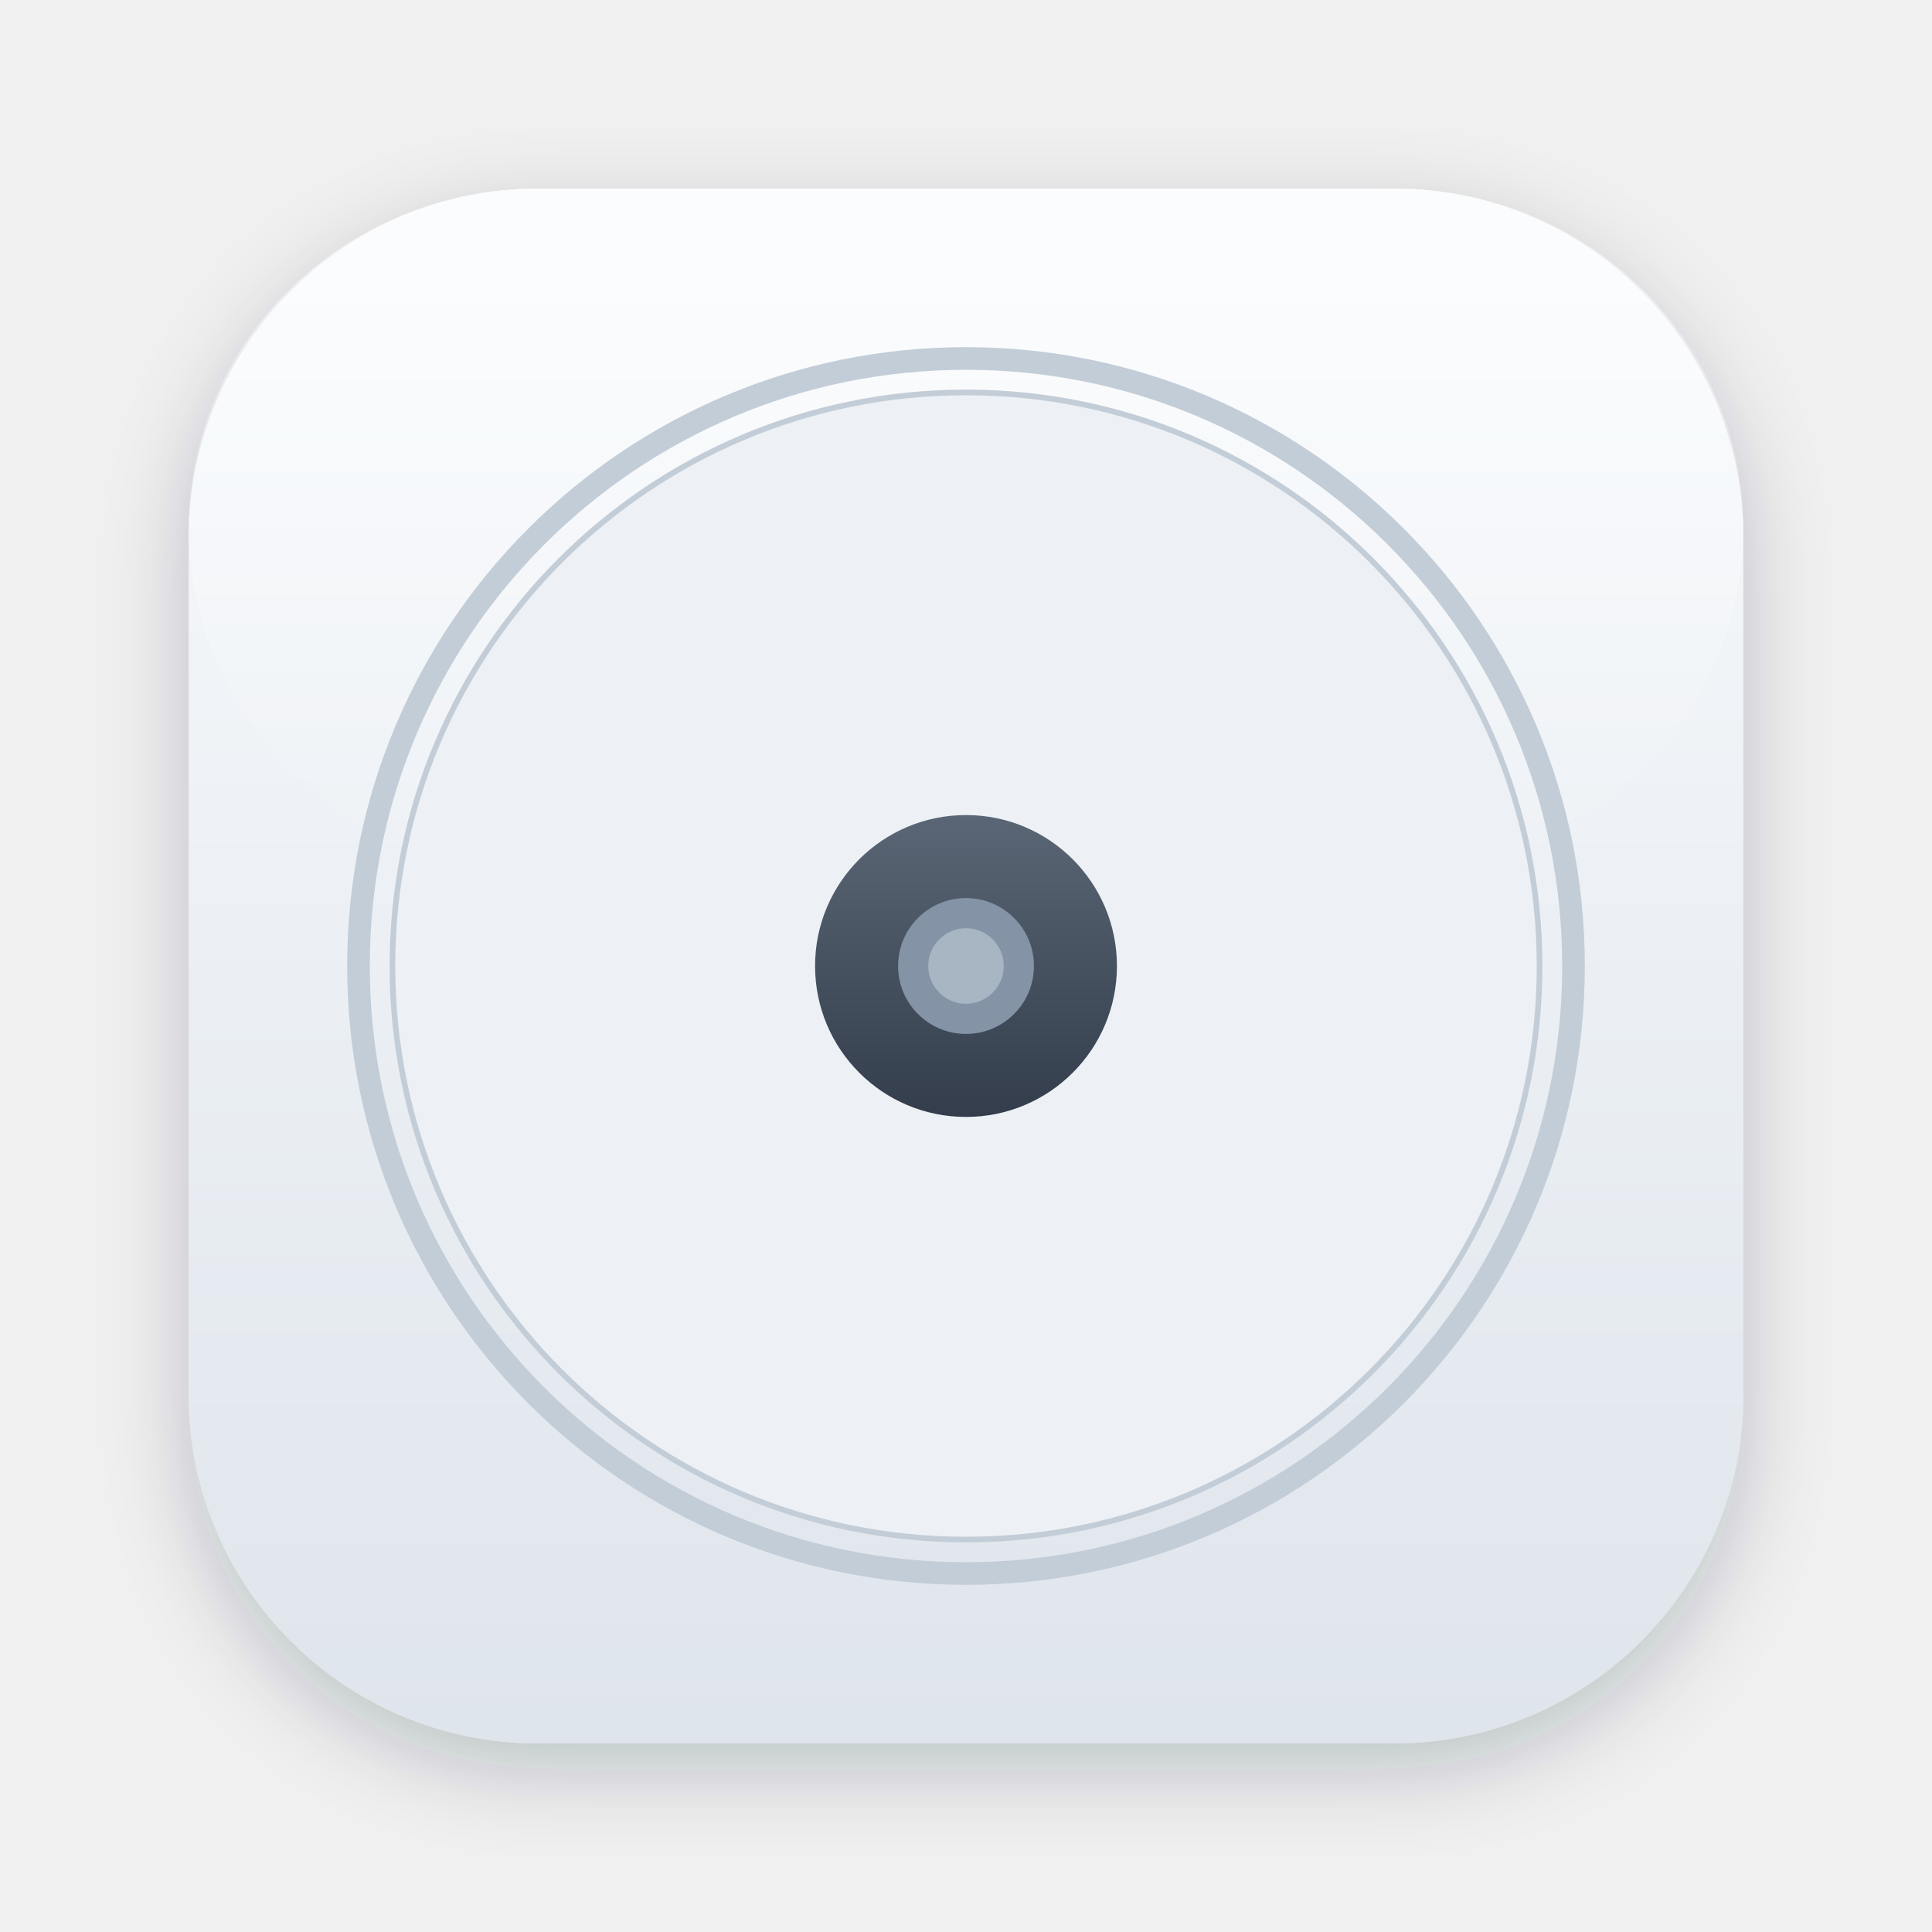
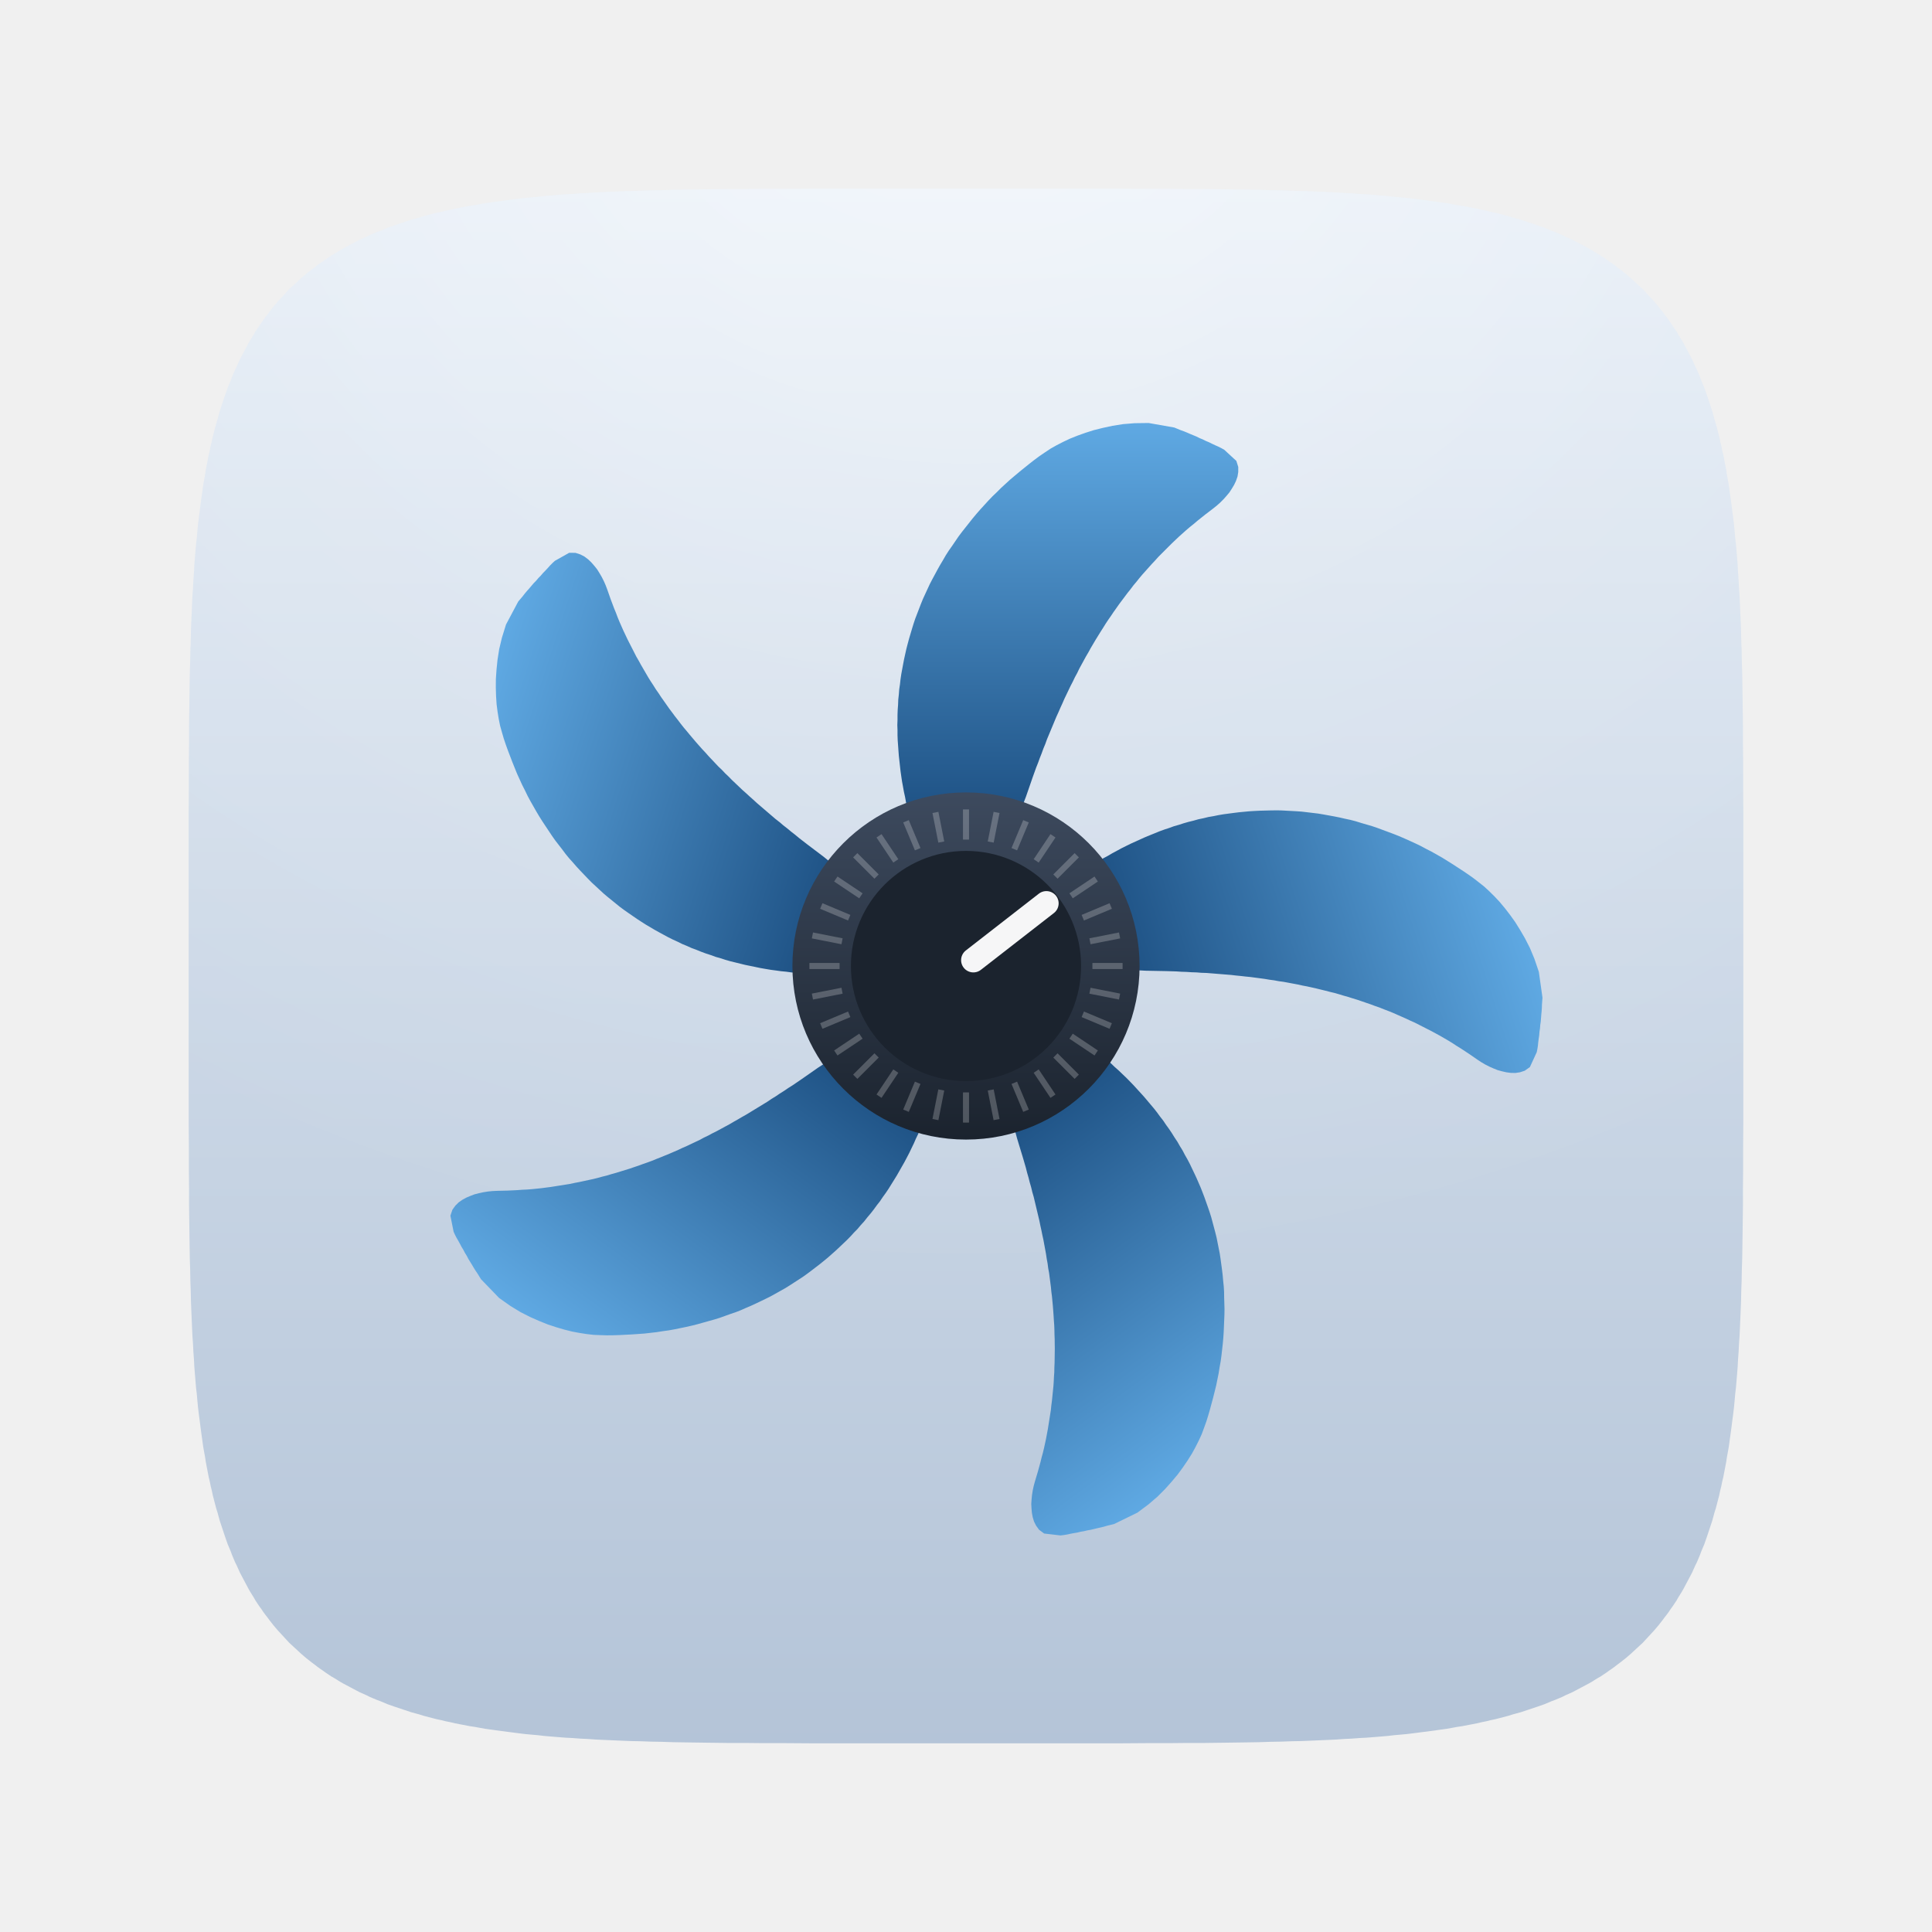
<svg xmlns="http://www.w3.org/2000/svg" viewBox="0 0 1024 1024" width="1024" height="1024" role="img" aria-labelledby="ff-title ff-desc" id="funfan-icon">
  <defs>
-     <linearGradient id="ff-bg" x1="0" y1="0" x2="0" y2="1">
-       <stop offset="0" stop-color="#F8FAFC" />
-       <stop offset="1" stop-color="#DFE5EC" />
+     <clipPath id="plate">
+       <path d="M 924.0 512.0 L 924.0 573.8 L 924.0 593.6 L 923.9 608.0 L 923.9 619.7 L 923.8 629.7 L 923.8 638.6 L 923.7 646.6 L 923.6 654.0 L 923.5 660.9 L 923.4 667.2 L 923.2 673.3 L 923.1 679.0 L 922.9 684.4 L 922.8 689.5 L 922.6 694.5 L 922.4 699.2 L 922.2 703.8 L 922.0 708.2 L 921.7 712.4 L 921.5 716.5 L 921.2 720.5 L 921.0 724.4 L 920.7 728.2 L 920.4 731.8 L 920.1 735.4 L 919.7 738.8 L 919.4 742.2 L 919.1 745.5 L 918.7 748.8 L 918.3 751.9 L 917.9 755.0 L 917.5 758.1 L 917.1 761.0 L 916.7 763.9 L 916.3 766.8 L 915.8 769.6 L 915.3 772.3 L 914.9 775.0 L 914.4 777.6 L 913.9 780.2 L 913.4 782.8 L 912.8 785.3 L 912.3 787.8 L 911.7 790.2 L 911.2 792.6 L 910.6 794.9 L 910.0 797.2 L 909.4 799.5 L 908.7 801.7 L 908.1 803.9 L 907.5 806.1 L 906.8 808.2 L 906.1 810.3 L 905.4 812.4 L 904.7 814.5 L 904.0 816.5 L 903.3 818.5 L 902.5 820.4 L 901.7 822.3 L 901.0 824.2 L 900.2 826.1 L 899.4 828.0 L 898.5 829.8 L 897.7 831.6 L 896.9 833.4 L 896.0 835.1 L 895.1 836.8 L 894.2 838.5 L 893.3 840.2 L 892.4 841.9 L 891.5 843.5 L 890.5 845.1 L 889.5 846.7 L 888.6 848.3 L 887.6 849.8 L 886.6 851.3 L 885.5 852.8 L 884.5 854.3 L 883.4 855.8 L 882.3 857.2 L 881.2 858.7 L 880.1 860.1 L 879.0 861.5 L 877.9 862.8 L 876.7 864.2 L 875.5 865.5 L 874.3 866.8 L 873.1 868.1 L 871.9 869.4 L 870.7 870.7 L 869.4 871.9 L 868.1 873.1 L 866.8 874.3 L 865.5 875.5 L 864.2 876.7 L 862.8 877.9 L 861.5 879.0 L 860.1 880.1 L 858.7 881.2 L 857.2 882.3 L 855.8 883.4 L 854.3 884.5 L 852.8 885.5 L 851.3 886.6 L 849.8 887.6 L 848.3 888.6 L 846.7 889.5 L 845.1 890.5 L 843.5 891.5 L 841.9 892.4 L 840.2 893.3 L 838.5 894.2 L 836.8 895.1 L 835.1 896.0 L 833.4 896.9 L 831.6 897.7 L 829.8 898.5 L 828.0 899.4 L 826.1 900.2 L 824.2 901.0 L 822.3 901.7 L 820.4 902.5 L 818.5 903.3 L 816.5 904.0 L 814.5 904.7 L 812.4 905.4 L 810.3 906.1 L 808.2 906.8 L 806.1 907.5 L 803.9 908.1 L 801.7 908.7 L 799.5 909.4 L 797.2 910.0 L 794.9 910.6 L 792.6 911.2 L 790.2 911.7 L 787.8 912.3 L 785.3 912.8 L 782.8 913.4 L 780.2 913.9 L 777.6 914.4 L 775.0 914.9 L 772.3 915.3 L 769.6 915.8 L 766.8 916.3 L 763.9 916.7 L 761.0 917.1 L 758.1 917.5 L 755.0 917.9 L 751.9 918.3 L 748.8 918.7 L 745.5 919.1 L 742.2 919.4 L 738.8 919.7 L 735.4 920.1 L 731.8 920.4 L 728.2 920.7 L 724.4 921.0 L 720.5 921.2 L 716.5 921.5 L 712.4 921.7 L 708.2 922.0 L 703.8 922.2 L 699.2 922.4 L 694.5 922.6 L 689.5 922.8 L 684.4 922.9 L 679.0 923.1 L 673.3 923.2 L 667.2 923.4 L 660.9 923.5 L 654.0 923.6 L 646.6 923.7 L 638.6 923.8 L 629.7 923.8 L 619.7 923.9 L 608.0 923.9 L 593.6 924.0 L 573.8 924.0 L 512.0 924.0 L 450.2 924.0 L 430.4 924.0 L 416.0 923.9 L 404.3 923.9 L 394.3 923.8 L 385.4 923.8 L 377.4 923.7 L 370.0 923.6 L 363.1 923.5 L 356.8 923.4 L 350.7 923.2 L 345.0 923.1 L 339.6 922.9 L 334.5 922.8 L 329.5 922.6 L 324.8 922.4 L 320.2 922.2 L 315.8 922.0 L 311.6 921.7 L 307.5 921.5 L 303.5 921.2 L 299.6 921.0 L 295.8 920.7 L 292.2 920.4 L 288.6 920.1 L 285.2 919.7 L 281.8 919.4 L 278.5 919.1 L 275.2 918.7 L 272.1 918.3 L 269.0 917.9 L 265.9 917.5 L 263.0 917.1 L 260.1 916.7 L 257.2 916.3 L 254.4 915.8 L 251.7 915.3 L 249.0 914.9 L 246.4 914.4 L 243.8 913.9 L 241.2 913.4 L 238.7 912.8 L 236.2 912.3 L 233.8 911.7 L 231.4 911.2 L 229.1 910.6 L 226.8 910.0 L 224.5 909.4 L 222.3 908.7 L 220.1 908.1 L 217.9 907.5 L 215.8 906.8 L 213.7 906.1 L 211.6 905.4 L 209.5 904.7 L 207.5 904.0 L 205.5 903.3 L 203.6 902.5 L 201.7 901.7 L 199.8 901.0 L 197.9 900.2 L 196.0 899.4 L 194.2 898.5 L 192.4 897.7 L 190.6 896.9 L 188.9 896.0 L 187.2 895.1 L 185.5 894.2 L 183.8 893.3 L 182.1 892.4 L 180.5 891.5 L 178.9 890.5 L 177.3 889.5 L 175.7 888.6 L 174.2 887.6 L 172.7 886.6 L 171.2 885.5 L 169.7 884.5 L 168.2 883.4 L 166.8 882.3 L 165.3 881.2 L 163.9 880.1 L 162.5 879.0 L 161.2 877.9 L 159.8 876.7 L 158.5 875.5 L 157.2 874.3 L 155.9 873.1 L 154.6 871.9 L 153.3 870.7 L 152.1 869.4 L 150.9 868.1 L 149.7 866.8 L 148.5 865.5 L 147.3 864.2 L 146.1 862.8 L 145.0 861.5 L 143.9 860.1 L 142.8 858.7 L 141.7 857.2 L 140.6 855.8 L 139.5 854.3 L 138.5 852.8 L 137.4 851.3 L 136.4 849.8 L 135.4 848.3 L 134.5 846.7 L 133.5 845.1 L 132.5 843.5 L 131.6 841.9 L 130.7 840.2 L 129.8 838.5 L 128.9 836.8 L 128.0 835.1 L 127.1 833.4 L 126.3 831.6 L 125.5 829.8 L 124.6 828.0 L 123.8 826.1 L 123.0 824.2 L 122.3 822.3 L 121.5 820.4 L 120.7 818.5 L 120.0 816.5 L 119.3 814.5 L 118.6 812.4 L 117.9 810.3 L 117.2 808.2 L 116.5 806.1 L 115.9 803.9 L 115.3 801.7 L 114.6 799.5 L 114.0 797.2 L 113.4 794.9 L 112.8 792.6 L 112.3 790.2 L 111.7 787.8 L 111.2 785.3 L 110.6 782.8 L 110.1 780.2 L 109.6 777.6 L 109.1 775.0 L 108.7 772.3 L 108.2 769.6 L 107.7 766.8 L 107.3 763.9 L 106.9 761.0 L 106.5 758.1 L 106.1 755.0 L 105.7 751.9 L 105.3 748.8 L 104.9 745.5 L 104.6 742.2 L 104.3 738.8 L 103.9 735.4 L 103.6 731.8 L 103.3 728.2 L 103.0 724.4 L 102.8 720.5 L 102.5 716.5 L 102.3 712.4 L 102.0 708.2 L 101.8 703.8 L 101.6 699.2 L 101.4 694.5 L 101.2 689.5 L 101.1 684.4 L 100.9 679.0 L 100.8 673.3 L 100.6 667.2 L 100.5 660.9 L 100.4 654.0 L 100.3 646.6 L 100.2 638.6 L 100.2 629.7 L 100.1 619.7 L 100.1 608.0 L 100.0 593.6 L 100.0 573.8 L 100.0 512.0 L 100.0 450.2 L 100.0 430.4 L 100.1 416.0 L 100.1 404.3 L 100.2 394.3 L 100.2 385.4 L 100.3 377.4 L 100.4 370.0 L 100.5 363.1 L 100.6 356.8 L 100.8 350.7 L 100.9 345.0 L 101.1 339.6 L 101.2 334.5 L 101.4 329.5 L 101.6 324.8 L 101.8 320.2 L 102.0 315.8 L 102.3 311.6 L 102.5 307.5 L 102.8 303.5 L 103.0 299.6 L 103.3 295.8 L 103.6 292.2 L 103.9 288.6 L 104.3 285.2 L 104.6 281.8 L 104.9 278.5 L 105.3 275.2 L 105.7 272.1 L 106.1 269.0 L 106.5 265.9 L 106.9 263.0 L 107.3 260.1 L 107.7 257.2 L 108.2 254.4 L 108.7 251.7 L 109.1 249.0 L 109.6 246.4 L 110.1 243.8 L 110.6 241.2 L 111.2 238.7 L 111.7 236.2 L 112.3 233.8 L 112.8 231.4 L 113.4 229.1 L 114.0 226.8 L 114.6 224.5 L 115.3 222.3 L 115.9 220.1 L 116.5 217.9 L 117.2 215.8 L 117.9 213.7 L 118.6 211.6 L 119.3 209.5 L 120.0 207.5 L 120.7 205.5 L 121.5 203.6 L 122.3 201.7 L 123.0 199.8 L 123.8 197.9 L 124.6 196.0 L 125.5 194.2 L 126.3 192.4 L 127.1 190.6 L 128.0 188.9 L 128.9 187.2 L 129.8 185.5 L 130.7 183.8 L 131.6 182.1 L 132.5 180.5 L 133.5 178.9 L 134.5 177.3 L 135.4 175.7 L 136.4 174.2 L 137.4 172.7 L 138.5 171.2 L 139.5 169.7 L 140.6 168.2 L 141.7 166.8 L 142.8 165.3 L 143.9 163.9 L 145.0 162.5 L 146.1 161.2 L 147.3 159.8 L 148.5 158.5 L 149.7 157.2 L 150.9 155.9 L 152.1 154.6 L 153.3 153.3 L 154.6 152.1 L 155.9 150.9 L 157.2 149.7 L 158.5 148.5 L 159.8 147.3 L 161.2 146.1 L 162.5 145.0 L 163.9 143.9 L 165.3 142.8 L 166.8 141.7 L 168.2 140.6 L 169.7 139.5 L 171.2 138.5 L 172.7 137.4 L 174.2 136.4 L 175.7 135.4 L 177.3 134.5 L 178.9 133.5 L 180.5 132.5 L 182.1 131.6 L 183.8 130.7 L 185.5 129.8 L 187.2 128.9 L 188.9 128.0 L 190.6 127.1 L 192.4 126.3 L 194.2 125.5 L 196.0 124.6 L 197.9 123.8 L 199.8 123.0 L 201.7 122.3 L 203.6 121.5 L 205.5 120.7 L 207.5 120.0 L 209.5 119.3 L 211.6 118.6 L 213.7 117.9 L 215.8 117.2 L 217.9 116.5 L 220.1 115.9 L 222.3 115.3 L 224.5 114.6 L 226.8 114.0 L 229.1 113.4 L 231.4 112.8 L 233.8 112.3 L 236.2 111.7 L 238.7 111.2 L 241.2 110.6 L 243.8 110.1 L 246.4 109.6 L 249.0 109.1 L 251.7 108.7 L 254.4 108.2 L 257.2 107.7 L 260.1 107.3 L 263.0 106.9 L 265.9 106.5 L 269.0 106.1 L 272.1 105.7 L 275.2 105.3 L 278.5 104.9 L 281.8 104.6 L 285.2 104.3 L 288.6 103.9 L 292.2 103.6 L 295.8 103.3 L 299.6 103.0 L 303.5 102.8 L 307.5 102.5 L 311.6 102.3 L 315.8 102.0 L 320.2 101.8 L 324.8 101.6 L 329.5 101.4 L 334.5 101.2 L 339.6 101.1 L 345.0 100.9 L 350.7 100.8 L 356.8 100.6 L 363.1 100.5 L 370.0 100.4 L 377.4 100.3 L 385.4 100.2 L 394.3 100.2 L 404.3 100.1 L 416.0 100.1 L 430.4 100.0 L 450.2 100.0 L 512.0 100.0 L 573.8 100.0 L 593.6 100.0 L 608.0 100.1 L 619.7 100.1 L 629.7 100.2 L 638.6 100.2 L 646.6 100.3 L 654.0 100.4 L 660.9 100.5 L 667.2 100.6 L 673.3 100.8 L 679.0 100.9 L 684.4 101.1 L 689.5 101.2 L 694.5 101.4 L 699.2 101.6 L 703.8 101.8 L 708.2 102.0 L 712.4 102.3 L 716.5 102.5 L 720.5 102.8 L 724.4 103.0 L 728.2 103.3 L 731.8 103.6 L 735.4 103.9 L 738.8 104.3 L 742.2 104.6 L 745.5 104.9 L 748.8 105.3 L 751.9 105.7 L 755.0 106.1 L 758.1 106.5 L 761.0 106.9 L 763.9 107.3 L 766.8 107.7 L 769.6 108.2 L 772.3 108.7 L 775.0 109.1 L 777.6 109.6 L 780.2 110.1 L 782.8 110.6 L 785.3 111.2 L 787.8 111.7 L 790.2 112.3 L 792.6 112.8 L 794.9 113.4 L 797.2 114.0 L 799.5 114.6 L 801.7 115.3 L 803.9 115.9 L 806.1 116.5 L 808.2 117.2 L 810.3 117.9 L 812.4 118.6 L 814.5 119.3 L 816.5 120.0 L 818.5 120.7 L 820.4 121.5 L 822.3 122.3 L 824.2 123.0 L 826.1 123.8 L 828.0 124.6 L 829.8 125.5 L 831.6 126.3 L 833.4 127.1 L 835.1 128.0 L 836.8 128.9 L 838.5 129.8 L 840.2 130.7 L 841.9 131.6 L 843.5 132.5 L 845.1 133.5 L 846.7 134.5 L 848.3 135.4 L 849.8 136.4 L 851.3 137.4 L 852.8 138.5 L 854.3 139.5 L 855.8 140.6 L 857.2 141.7 L 858.7 142.8 L 860.1 143.9 L 861.5 145.0 L 862.8 146.1 L 864.2 147.3 L 865.5 148.5 L 866.8 149.7 L 868.1 150.9 L 869.4 152.1 L 870.7 153.3 L 871.9 154.6 L 873.1 155.9 L 874.3 157.2 L 875.5 158.5 L 876.7 159.8 L 877.9 161.2 L 879.0 162.5 L 880.1 163.9 L 881.2 165.3 L 882.3 166.8 L 883.4 168.2 L 884.5 169.7 L 885.5 171.2 L 886.6 172.7 L 887.6 174.2 L 888.6 175.7 L 889.5 177.3 L 890.5 178.9 L 891.5 180.5 L 892.4 182.1 L 893.3 183.8 L 894.2 185.5 L 895.1 187.2 L 896.0 188.9 L 896.9 190.6 L 897.7 192.4 L 898.5 194.2 L 899.4 196.0 L 900.2 197.9 L 901.0 199.8 L 901.7 201.7 L 902.5 203.6 L 903.3 205.5 L 904.0 207.5 L 904.7 209.5 L 905.4 211.6 L 906.1 213.7 L 906.8 215.8 L 907.5 217.9 L 908.1 220.1 L 908.7 222.3 L 909.4 224.5 L 910.0 226.8 L 910.6 229.1 L 911.2 231.4 L 911.7 233.8 L 912.3 236.2 L 912.8 238.7 L 913.4 241.2 L 913.9 243.8 L 914.4 246.4 L 914.9 249.0 L 915.3 251.7 L 915.8 254.4 L 916.3 257.2 L 916.7 260.1 L 917.1 263.0 L 917.5 265.9 L 917.9 269.0 L 918.3 272.1 L 918.7 275.2 L 919.1 278.5 L 919.4 281.8 L 919.7 285.2 L 920.1 288.6 L 920.4 292.2 L 920.7 295.8 L 921.0 299.6 L 921.2 303.5 L 921.5 307.5 L 921.7 311.6 L 922.0 315.8 L 922.2 320.2 L 922.4 324.8 L 922.6 329.5 L 922.8 334.5 L 922.9 339.6 L 923.1 345.0 L 923.2 350.7 L 923.4 356.8 L 923.5 363.1 L 923.6 370.0 L 923.7 377.4 L 923.8 385.4 L 923.8 394.3 L 923.9 404.3 L 923.9 416.0 L 924.0 430.4 L 924.0 450.2 Z" />
+     </clipPath>
+     <linearGradient id="plateFill" x1="0" y1="0" x2="0" y2="1">
+       <stop offset="0" stop-color="#EBF2FA" />
+       <stop offset="1" stop-color="#AEBFD4" />
    </linearGradient>
-     <linearGradient id="ff-blade" x1="0" y1="0" x2="0" y2="1">
-       <stop offset="0" stop-color="#5B9BD5" />
-       <stop offset="1" stop-color="#2E6DA4" />
+     <radialGradient id="plateSheen" cx="0.5" cy="0.16" r="0.78">
+       <stop offset="0" stop-color="#FFFFFF" stop-opacity="0.550" />
+       <stop offset="0.55" stop-color="#FFFFFF" stop-opacity="0.160" />
+       <stop offset="1" stop-color="#FFFFFF" stop-opacity="0" />
+     </radialGradient>
+     <linearGradient id="blade" x1="0" y1="0" x2="0" y2="1">
+       <stop offset="0" stop-color="#5FA9E3" />
+       <stop offset="1" stop-color="#17487A" />
    </linearGradient>
-     <linearGradient id="ff-hub" x1="0" y1="0" x2="0" y2="1">
-       <stop offset="0" stop-color="#5A6675" />
-       <stop offset="1" stop-color="#333D4B" />
+     <linearGradient id="hub" x1="0" y1="0" x2="0" y2="1">
+       <stop offset="0" stop-color="#3D4A5E" />
+       <stop offset="1" stop-color="#1B232E" />
    </linearGradient>
-     <filter id="ff-shadow" x="-20%" y="-20%" width="140%" height="140%">
-       <feDropShadow dx="0" dy="14" stdDeviation="22" flood-color="#1A2430" flood-opacity="0.22" />
-     </filter>
-     <linearGradient id="ff-glass" x1="0" y1="0" x2="0" y2="1">
-       <stop offset="0" stop-color="#FFFFFF" stop-opacity="0.5" />
-       <stop offset="1" stop-color="#FFFFFF" stop-opacity="0" />
-     </linearGradient>
-     <g id="ff-blade-shape">
-       <path d="M 0 -58                C 60 -78, 92 -184, 56 -252                C 38 -284, 16 -290, 0 -290                C -16 -290, -38 -284, -56 -252                C -92 -184, -60 -78, 0 -58 Z" fill="url(#ff-blade)" stroke="#1F4E79" stroke-opacity="0.25" stroke-width="4" />
-     </g>
  </defs>
-   <rect x="100" y="100" width="824" height="824" rx="185" fill="url(#ff-bg)" filter="url(#ff-shadow)" />
-   <rect x="100" y="100" width="824" height="360" rx="185" fill="url(#ff-glass)" />
-   <g>
-     <circle cx="512" cy="512" r="322" fill="none" stroke="#C3CDD8" stroke-width="12" />
-     <circle cx="512" cy="512" r="304" fill="#EDF1F5" stroke="#C3CDD8" stroke-width="3" />
-     <use href="#ff-blade-shape" />
-     <use href="#ff-blade-shape" transform="rotate(72 512 512)" />
-     <use href="#ff-blade-shape" transform="rotate(144 512 512)" />
-     <use href="#ff-blade-shape" transform="rotate(216 512 512)" />
-     <use href="#ff-blade-shape" transform="rotate(288 512 512)" />
-     <circle cx="512" cy="512" r="80" fill="url(#ff-hub)" />
-     <circle cx="512" cy="512" r="36" fill="#8494A6" />
-     <circle cx="512" cy="512" r="20" fill="#A8B6C4" />
+   <g clip-path="url(#plate)">
+     <rect x="0" y="0" width="1024" height="1024" fill="url(#plateFill)" />
+     <ellipse cx="512" cy="300" rx="520" ry="440" fill="url(#plateSheen)" />
  </g>
+   <g transform="translate(512,512) rotate(0)">
+     <path d="M 21.2 -58.3 L 22.4 -61.7 L 23.4 -64.8 L 24.4 -67.8 L 25.3 -70.7 L 26.3 -73.5 L 27.2 -76.3 L 28.1 -79.1 L 29.0 -81.8 L 29.9 -84.5 L 30.8 -87.2 L 31.8 -89.8 L 32.7 -92.4 L 33.6 -95.0 L 34.5 -97.6 L 35.4 -100.2 L 36.3 -102.7 L 37.2 -105.2 L 38.2 -107.7 L 39.1 -110.2 L 40.1 -112.7 L 41.0 -115.2 L 42.0 -117.6 L 42.9 -120.1 L 43.9 -122.5 L 44.9 -124.9 L 45.9 -127.3 L 46.9 -129.7 L 47.9 -132.1 L 49.0 -134.5 L 50.0 -136.8 L 51.1 -139.2 L 52.1 -141.5 L 53.2 -143.8 L 54.3 -146.1 L 55.4 -148.4 L 56.6 -150.7 L 57.7 -153.0 L 58.9 -155.2 L 60.0 -157.5 L 61.2 -159.7 L 62.4 -161.9 L 63.6 -164.1 L 64.9 -166.3 L 66.1 -168.5 L 67.4 -170.7 L 68.7 -172.9 L 70.0 -175.0 L 71.3 -177.1 L 72.7 -179.3 L 74.0 -181.4 L 75.4 -183.5 L 76.8 -185.5 L 78.2 -187.6 L 79.7 -189.7 L 81.1 -191.7 L 82.6 -193.7 L 84.1 -195.7 L 85.6 -197.7 L 87.2 -199.7 L 88.7 -201.7 L 90.3 -203.6 L 91.9 -205.6 L 93.5 -207.5 L 95.2 -209.4 L 96.9 -211.3 L 98.6 -213.2 L 100.3 -215.0 L 102.0 -216.9 L 103.8 -218.7 L 105.6 -220.5 L 107.4 -222.3 L 109.2 -224.1 L 111.0 -225.8 L 112.9 -227.6 L 114.8 -229.3 L 116.7 -231.0 L 118.7 -232.7 L 120.7 -234.3 L 122.7 -236.0 L 124.7 -237.6 L 126.7 -239.2 L 128.8 -240.8 L 130.9 -242.4 L 132.9 -244.0 L 134.7 -245.6 L 136.5 -247.4 L 138.1 -249.2 L 139.6 -251.0 L 140.9 -253.0 L 142.1 -255.0 L 143.1 -257.1 L 143.9 -259.4 L 144.3 -261.8 L 144.3 -264.5 L 143.3 -267.7 L 136.9 -273.6 L 135.3 -274.5 L 133.7 -275.3 L 132.1 -276.0 L 130.4 -276.8 L 128.8 -277.6 L 127.1 -278.3 L 125.5 -279.1 L 123.8 -279.8 L 122.2 -280.6 L 120.5 -281.3 L 118.8 -282.0 L 117.2 -282.7 L 115.5 -283.4 L 113.8 -284.0 L 112.1 -284.7 L 110.4 -285.4 L 96.8 -287.8 L 89.4 -287.7 L 83.2 -287.2 L 77.6 -286.3 L 72.5 -285.2 L 67.7 -284.0 L 63.3 -282.6 L 59.1 -281.1 L 55.1 -279.5 L 51.5 -277.8 L 48.0 -276.0 L 44.8 -274.2 L 41.8 -272.2 L 39.0 -270.3 L 36.3 -268.3 L 33.6 -266.2 L 31.0 -264.1 L 28.4 -262.0 L 25.9 -259.9 L 23.4 -257.8 L 21.0 -255.6 L 18.6 -253.4 L 16.3 -251.1 L 14.0 -248.9 L 11.8 -246.6 L 9.7 -244.3 L 7.6 -242.0 L 5.5 -239.6 L 3.5 -237.2 L 1.6 -234.8 L -0.3 -232.4 L -2.2 -230.0 L -4.0 -227.6 L -5.7 -225.1 L -7.4 -222.6 L -9.1 -220.2 L -10.7 -217.7 L -12.2 -215.1 L -13.7 -212.6 L -15.1 -210.1 L -16.5 -207.5 L -17.9 -204.9 L -19.2 -202.4 L -20.4 -199.8 L -21.6 -197.2 L -22.8 -194.6 L -23.9 -191.9 L -24.9 -189.3 L -25.9 -186.7 L -26.9 -184.1 L -27.8 -181.4 L -28.6 -178.8 L -29.4 -176.1 L -30.2 -173.4 L -30.9 -170.8 L -31.6 -168.1 L -32.2 -165.4 L -32.8 -162.7 L -33.3 -160.1 L -33.8 -157.4 L -34.3 -154.7 L -34.7 -152.0 L -35.0 -149.3 L -35.4 -146.6 L -35.6 -143.9 L -35.9 -141.2 L -36.0 -138.5 L -36.2 -135.8 L -36.3 -133.1 L -36.3 -130.4 L -36.4 -127.7 L -36.3 -125.0 L -36.3 -122.3 L -36.2 -119.6 L -36.0 -116.9 L -35.8 -114.1 L -35.6 -111.4 L -35.3 -108.7 L -35.0 -106.0 L -34.7 -103.3 L -34.3 -100.5 L -33.9 -97.8 L -33.4 -95.1 L -32.9 -92.3 L -32.3 -89.6 L -31.8 -86.8 L -31.1 -84.1 L -30.5 -81.3 L -29.8 -78.5 L -29.0 -75.7 L -28.2 -72.8 L -27.4 -69.9 L -26.5 -67.0 L -25.5 -64.0 L -24.5 -60.9 L -23.2 -57.5 Z" fill="url(#blade)" />
+   </g>
+   <g transform="translate(512,512) rotate(72)">
+     <path d="M 21.2 -58.3 L 22.4 -61.7 L 23.4 -64.8 L 24.4 -67.8 L 25.3 -70.7 L 26.3 -73.5 L 27.2 -76.3 L 28.1 -79.1 L 29.0 -81.8 L 29.9 -84.5 L 30.8 -87.2 L 31.8 -89.8 L 32.7 -92.4 L 33.6 -95.0 L 34.5 -97.6 L 35.4 -100.2 L 36.3 -102.7 L 37.2 -105.2 L 38.2 -107.7 L 39.1 -110.2 L 40.1 -112.7 L 41.0 -115.2 L 42.0 -117.6 L 42.9 -120.1 L 43.9 -122.5 L 44.9 -124.9 L 45.9 -127.3 L 46.9 -129.7 L 47.9 -132.1 L 49.0 -134.5 L 50.0 -136.8 L 51.1 -139.2 L 52.1 -141.5 L 53.2 -143.8 L 54.3 -146.1 L 55.4 -148.4 L 56.6 -150.7 L 57.7 -153.0 L 58.9 -155.2 L 60.0 -157.5 L 61.2 -159.7 L 62.4 -161.9 L 63.6 -164.1 L 64.9 -166.3 L 66.1 -168.5 L 67.4 -170.7 L 68.7 -172.9 L 70.0 -175.0 L 71.3 -177.1 L 72.7 -179.3 L 74.0 -181.4 L 75.4 -183.5 L 76.8 -185.5 L 78.2 -187.6 L 79.7 -189.7 L 81.1 -191.7 L 82.6 -193.7 L 84.1 -195.7 L 85.6 -197.7 L 87.2 -199.7 L 88.7 -201.7 L 90.3 -203.6 L 91.9 -205.6 L 93.5 -207.5 L 95.2 -209.4 L 96.9 -211.3 L 98.6 -213.2 L 100.3 -215.0 L 102.0 -216.9 L 103.8 -218.7 L 105.6 -220.5 L 107.4 -222.3 L 109.2 -224.1 L 111.0 -225.8 L 112.9 -227.6 L 114.8 -229.3 L 116.7 -231.0 L 118.7 -232.7 L 120.7 -234.3 L 122.7 -236.0 L 124.7 -237.6 L 126.7 -239.2 L 128.8 -240.8 L 130.9 -242.4 L 132.9 -244.0 L 134.7 -245.6 L 136.5 -247.4 L 138.1 -249.2 L 139.6 -251.0 L 140.9 -253.0 L 142.1 -255.0 L 143.1 -257.1 L 143.9 -259.4 L 144.3 -261.8 L 144.3 -264.5 L 143.3 -267.7 L 136.9 -273.6 L 135.3 -274.5 L 133.7 -275.3 L 132.1 -276.0 L 130.4 -276.8 L 128.8 -277.6 L 127.1 -278.3 L 125.5 -279.1 L 123.8 -279.8 L 122.2 -280.6 L 120.5 -281.3 L 118.8 -282.0 L 117.2 -282.7 L 115.5 -283.4 L 113.8 -284.0 L 112.1 -284.7 L 110.4 -285.4 L 96.8 -287.8 L 89.4 -287.7 L 83.2 -287.2 L 77.6 -286.3 L 72.5 -285.2 L 67.7 -284.0 L 63.3 -282.6 L 59.1 -281.1 L 55.1 -279.5 L 51.5 -277.8 L 48.0 -276.0 L 44.8 -274.2 L 41.8 -272.2 L 39.0 -270.3 L 36.3 -268.3 L 33.6 -266.2 L 31.0 -264.1 L 28.4 -262.0 L 25.9 -259.9 L 23.4 -257.8 L 21.0 -255.6 L 18.6 -253.4 L 16.3 -251.1 L 14.0 -248.9 L 11.8 -246.6 L 9.7 -244.3 L 7.6 -242.0 L 5.5 -239.6 L 3.5 -237.2 L 1.6 -234.8 L -0.3 -232.4 L -2.2 -230.0 L -4.0 -227.6 L -5.7 -225.1 L -7.4 -222.6 L -9.1 -220.2 L -10.7 -217.7 L -12.2 -215.1 L -13.7 -212.6 L -15.1 -210.1 L -16.5 -207.5 L -17.9 -204.9 L -19.2 -202.4 L -20.4 -199.8 L -21.6 -197.2 L -22.8 -194.6 L -23.9 -191.9 L -24.9 -189.3 L -25.9 -186.7 L -26.9 -184.1 L -27.8 -181.4 L -28.6 -178.8 L -29.4 -176.1 L -30.2 -173.4 L -30.9 -170.8 L -31.6 -168.1 L -32.2 -165.4 L -32.8 -162.7 L -33.3 -160.1 L -33.8 -157.4 L -34.3 -154.7 L -34.7 -152.0 L -35.0 -149.3 L -35.4 -146.6 L -35.6 -143.9 L -35.9 -141.2 L -36.0 -138.5 L -36.2 -135.8 L -36.3 -133.1 L -36.3 -130.4 L -36.4 -127.7 L -36.3 -125.0 L -36.3 -122.3 L -36.2 -119.6 L -36.0 -116.9 L -35.8 -114.1 L -35.6 -111.4 L -35.3 -108.7 L -35.0 -106.0 L -34.7 -103.3 L -34.3 -100.5 L -33.9 -97.8 L -33.4 -95.1 L -32.9 -92.3 L -32.3 -89.6 L -31.8 -86.8 L -31.1 -84.1 L -30.5 -81.3 L -29.8 -78.5 L -29.0 -75.7 L -28.2 -72.8 L -27.4 -69.9 L -26.5 -67.0 L -25.5 -64.0 L -24.5 -60.9 L -23.2 -57.5 Z" fill="url(#blade)" />
+   </g>
+   <g transform="translate(512,512) rotate(144)">
+     <path d="M 21.2 -58.3 L 22.4 -61.7 L 23.4 -64.8 L 24.4 -67.8 L 25.3 -70.7 L 26.3 -73.5 L 27.2 -76.3 L 28.1 -79.1 L 29.0 -81.8 L 29.9 -84.5 L 30.8 -87.2 L 31.8 -89.8 L 32.7 -92.4 L 33.6 -95.0 L 34.5 -97.6 L 35.4 -100.2 L 36.3 -102.7 L 37.2 -105.2 L 38.2 -107.7 L 39.1 -110.2 L 40.1 -112.7 L 41.0 -115.2 L 42.0 -117.6 L 42.9 -120.1 L 43.9 -122.5 L 44.9 -124.9 L 45.9 -127.3 L 46.9 -129.7 L 47.9 -132.1 L 49.0 -134.5 L 50.0 -136.8 L 51.1 -139.2 L 52.1 -141.5 L 53.2 -143.8 L 54.3 -146.1 L 55.4 -148.4 L 56.6 -150.7 L 57.7 -153.0 L 58.9 -155.2 L 60.0 -157.5 L 61.2 -159.7 L 62.4 -161.9 L 63.6 -164.1 L 64.9 -166.3 L 66.1 -168.5 L 67.4 -170.7 L 68.7 -172.9 L 70.0 -175.0 L 71.3 -177.1 L 72.7 -179.3 L 74.0 -181.4 L 75.4 -183.5 L 76.8 -185.5 L 78.2 -187.6 L 79.7 -189.7 L 81.1 -191.7 L 82.6 -193.7 L 84.1 -195.7 L 85.6 -197.7 L 87.2 -199.7 L 88.7 -201.7 L 90.3 -203.6 L 91.9 -205.6 L 93.5 -207.5 L 95.2 -209.4 L 96.9 -211.3 L 98.6 -213.2 L 100.3 -215.0 L 102.0 -216.9 L 103.8 -218.7 L 105.6 -220.5 L 107.4 -222.3 L 109.2 -224.1 L 111.0 -225.8 L 112.9 -227.6 L 114.8 -229.3 L 116.7 -231.0 L 118.7 -232.7 L 120.7 -234.3 L 122.7 -236.0 L 124.7 -237.6 L 126.7 -239.2 L 128.8 -240.8 L 130.9 -242.4 L 132.9 -244.0 L 134.7 -245.6 L 136.5 -247.4 L 138.1 -249.2 L 139.6 -251.0 L 140.9 -253.0 L 142.1 -255.0 L 143.1 -257.1 L 143.9 -259.4 L 144.3 -261.8 L 144.3 -264.5 L 143.3 -267.7 L 136.9 -273.6 L 135.3 -274.5 L 133.7 -275.3 L 132.1 -276.0 L 130.4 -276.8 L 128.8 -277.6 L 127.1 -278.3 L 125.5 -279.1 L 123.8 -279.8 L 122.2 -280.6 L 120.5 -281.3 L 118.8 -282.0 L 117.2 -282.7 L 115.5 -283.4 L 113.8 -284.0 L 112.1 -284.7 L 110.4 -285.4 L 96.8 -287.8 L 89.4 -287.7 L 83.2 -287.2 L 77.6 -286.3 L 72.5 -285.2 L 67.7 -284.0 L 63.3 -282.6 L 59.1 -281.1 L 55.1 -279.5 L 51.5 -277.8 L 48.0 -276.0 L 44.8 -274.2 L 41.8 -272.2 L 39.0 -270.3 L 36.3 -268.3 L 33.6 -266.2 L 31.0 -264.1 L 28.4 -262.0 L 25.9 -259.9 L 23.4 -257.8 L 21.0 -255.6 L 18.6 -253.4 L 16.3 -251.1 L 14.0 -248.9 L 11.8 -246.6 L 9.7 -244.3 L 7.6 -242.0 L 5.5 -239.6 L 3.5 -237.2 L 1.6 -234.8 L -0.3 -232.4 L -2.2 -230.0 L -4.0 -227.6 L -5.7 -225.1 L -7.4 -222.6 L -9.1 -220.2 L -10.7 -217.7 L -12.2 -215.1 L -13.7 -212.6 L -15.1 -210.1 L -16.5 -207.5 L -17.9 -204.9 L -19.2 -202.4 L -20.4 -199.8 L -21.6 -197.2 L -22.8 -194.6 L -23.9 -191.9 L -24.9 -189.3 L -25.9 -186.7 L -26.9 -184.1 L -27.8 -181.4 L -28.6 -178.8 L -29.4 -176.1 L -30.2 -173.4 L -30.9 -170.8 L -31.6 -168.1 L -32.2 -165.4 L -32.8 -162.7 L -33.3 -160.1 L -33.8 -157.4 L -34.3 -154.7 L -34.7 -152.0 L -35.0 -149.3 L -35.4 -146.6 L -35.6 -143.9 L -35.9 -141.2 L -36.0 -138.5 L -36.2 -135.8 L -36.3 -133.1 L -36.3 -130.4 L -36.4 -127.7 L -36.3 -125.0 L -36.3 -122.3 L -36.2 -119.6 L -36.0 -116.9 L -35.8 -114.1 L -35.6 -111.4 L -35.3 -108.7 L -35.0 -106.0 L -34.7 -103.3 L -34.3 -100.5 L -33.9 -97.8 L -33.4 -95.1 L -32.9 -92.3 L -32.3 -89.6 L -31.8 -86.8 L -31.1 -84.1 L -30.5 -81.3 L -29.8 -78.5 L -29.0 -75.7 L -28.2 -72.8 L -27.4 -69.9 L -26.5 -67.0 L -25.5 -64.0 L -24.5 -60.9 L -23.2 -57.5 Z" fill="url(#blade)" />
+   </g>
+   <g transform="translate(512,512) rotate(216)">
+     <path d="M 21.2 -58.3 L 22.4 -61.7 L 23.4 -64.8 L 24.4 -67.8 L 25.3 -70.7 L 26.3 -73.5 L 27.2 -76.3 L 28.1 -79.1 L 29.0 -81.8 L 29.9 -84.5 L 30.8 -87.2 L 31.8 -89.8 L 32.7 -92.4 L 33.6 -95.0 L 34.5 -97.6 L 35.4 -100.2 L 36.3 -102.7 L 37.2 -105.2 L 38.2 -107.7 L 39.1 -110.2 L 40.1 -112.7 L 41.0 -115.2 L 42.0 -117.6 L 42.9 -120.1 L 43.9 -122.5 L 44.9 -124.9 L 45.9 -127.3 L 46.9 -129.7 L 47.9 -132.1 L 49.0 -134.5 L 50.0 -136.8 L 51.1 -139.2 L 52.1 -141.5 L 53.2 -143.8 L 54.3 -146.1 L 55.4 -148.4 L 56.6 -150.7 L 57.7 -153.0 L 58.9 -155.2 L 60.0 -157.5 L 61.2 -159.7 L 62.4 -161.9 L 63.6 -164.1 L 64.9 -166.3 L 66.1 -168.5 L 67.4 -170.7 L 68.7 -172.9 L 70.0 -175.0 L 71.3 -177.1 L 72.7 -179.3 L 74.0 -181.4 L 75.4 -183.5 L 76.8 -185.5 L 78.2 -187.6 L 79.7 -189.7 L 81.1 -191.7 L 82.6 -193.7 L 84.1 -195.7 L 85.6 -197.7 L 87.2 -199.7 L 88.7 -201.7 L 90.3 -203.6 L 91.9 -205.6 L 93.5 -207.5 L 95.2 -209.4 L 96.9 -211.3 L 98.6 -213.2 L 100.3 -215.0 L 102.0 -216.9 L 103.8 -218.7 L 105.6 -220.5 L 107.4 -222.3 L 109.2 -224.1 L 111.0 -225.8 L 112.9 -227.6 L 114.8 -229.3 L 116.7 -231.0 L 118.7 -232.7 L 120.7 -234.3 L 122.7 -236.0 L 124.7 -237.6 L 126.7 -239.2 L 128.8 -240.8 L 130.9 -242.4 L 132.9 -244.0 L 134.7 -245.6 L 136.5 -247.4 L 138.1 -249.2 L 139.6 -251.0 L 140.9 -253.0 L 142.1 -255.0 L 143.1 -257.1 L 143.9 -259.4 L 144.3 -261.8 L 144.3 -264.5 L 143.3 -267.7 L 136.9 -273.6 L 135.3 -274.5 L 133.7 -275.3 L 132.1 -276.0 L 130.4 -276.8 L 128.8 -277.6 L 127.1 -278.3 L 125.5 -279.1 L 123.8 -279.8 L 122.2 -280.6 L 120.5 -281.3 L 118.8 -282.0 L 117.2 -282.7 L 115.5 -283.4 L 113.8 -284.0 L 112.1 -284.7 L 110.4 -285.4 L 96.8 -287.8 L 89.4 -287.7 L 83.2 -287.2 L 77.6 -286.3 L 72.5 -285.2 L 67.7 -284.0 L 63.3 -282.6 L 59.1 -281.1 L 55.1 -279.5 L 51.5 -277.8 L 48.0 -276.0 L 44.8 -274.2 L 41.8 -272.2 L 39.0 -270.3 L 36.3 -268.3 L 33.6 -266.2 L 31.0 -264.1 L 28.4 -262.0 L 25.9 -259.9 L 23.4 -257.8 L 21.0 -255.6 L 18.6 -253.4 L 16.3 -251.1 L 14.0 -248.9 L 11.8 -246.6 L 9.7 -244.3 L 7.6 -242.0 L 5.5 -239.6 L 3.5 -237.2 L 1.6 -234.8 L -0.3 -232.4 L -2.2 -230.0 L -4.0 -227.6 L -5.7 -225.1 L -7.4 -222.6 L -9.1 -220.2 L -10.7 -217.7 L -12.2 -215.1 L -13.7 -212.6 L -15.1 -210.1 L -16.5 -207.5 L -17.9 -204.9 L -19.2 -202.4 L -20.4 -199.8 L -21.6 -197.2 L -22.8 -194.6 L -23.9 -191.9 L -24.9 -189.3 L -25.9 -186.7 L -26.9 -184.1 L -27.8 -181.4 L -28.6 -178.8 L -29.4 -176.1 L -30.2 -173.4 L -30.9 -170.8 L -31.6 -168.1 L -32.2 -165.4 L -32.8 -162.7 L -33.3 -160.1 L -33.8 -157.4 L -34.3 -154.7 L -34.7 -152.0 L -35.0 -149.3 L -35.4 -146.6 L -35.6 -143.9 L -35.9 -141.2 L -36.0 -138.5 L -36.2 -135.8 L -36.3 -133.1 L -36.3 -130.4 L -36.4 -127.7 L -36.3 -125.0 L -36.3 -122.3 L -36.2 -119.6 L -36.0 -116.9 L -35.8 -114.1 L -35.6 -111.4 L -35.3 -108.7 L -35.0 -106.0 L -34.7 -103.3 L -34.3 -100.5 L -33.9 -97.8 L -33.4 -95.1 L -32.9 -92.3 L -32.3 -89.6 L -31.8 -86.8 L -31.1 -84.1 L -30.5 -81.3 L -29.8 -78.5 L -29.0 -75.7 L -28.2 -72.8 L -27.4 -69.9 L -26.5 -67.0 L -25.5 -64.0 L -24.5 -60.9 L -23.2 -57.5 Z" fill="url(#blade)" />
+   </g>
+   <g transform="translate(512,512) rotate(288)">
+     <path d="M 21.2 -58.3 L 22.4 -61.7 L 23.4 -64.8 L 24.4 -67.8 L 25.3 -70.7 L 26.3 -73.5 L 27.2 -76.3 L 28.1 -79.1 L 29.0 -81.8 L 29.9 -84.5 L 30.8 -87.2 L 31.8 -89.8 L 32.7 -92.4 L 33.6 -95.0 L 34.5 -97.6 L 35.4 -100.2 L 36.3 -102.7 L 37.2 -105.2 L 38.2 -107.7 L 39.1 -110.2 L 40.1 -112.7 L 41.0 -115.2 L 42.0 -117.6 L 42.9 -120.1 L 43.9 -122.5 L 44.9 -124.9 L 45.9 -127.3 L 46.9 -129.7 L 47.9 -132.1 L 49.0 -134.5 L 50.0 -136.8 L 51.1 -139.2 L 52.1 -141.5 L 53.2 -143.8 L 54.3 -146.1 L 55.4 -148.4 L 56.6 -150.7 L 57.7 -153.0 L 58.9 -155.2 L 60.0 -157.5 L 61.2 -159.7 L 62.4 -161.9 L 63.6 -164.1 L 64.9 -166.3 L 66.1 -168.5 L 67.4 -170.7 L 68.7 -172.9 L 70.0 -175.0 L 71.3 -177.1 L 72.7 -179.3 L 74.0 -181.4 L 75.4 -183.5 L 76.8 -185.5 L 78.2 -187.6 L 79.7 -189.7 L 81.1 -191.7 L 82.6 -193.7 L 84.1 -195.7 L 85.6 -197.7 L 87.2 -199.7 L 88.7 -201.7 L 90.3 -203.6 L 91.9 -205.6 L 93.5 -207.5 L 95.2 -209.4 L 96.9 -211.3 L 98.6 -213.2 L 100.3 -215.0 L 102.0 -216.9 L 103.8 -218.7 L 105.6 -220.5 L 107.4 -222.3 L 109.2 -224.1 L 111.0 -225.8 L 112.9 -227.6 L 114.8 -229.3 L 116.7 -231.0 L 118.7 -232.7 L 120.7 -234.3 L 122.7 -236.0 L 124.7 -237.6 L 126.7 -239.2 L 128.8 -240.8 L 130.9 -242.4 L 132.9 -244.0 L 134.7 -245.6 L 136.5 -247.4 L 138.1 -249.2 L 139.6 -251.0 L 140.9 -253.0 L 142.1 -255.0 L 143.1 -257.1 L 143.9 -259.4 L 144.3 -261.8 L 144.3 -264.5 L 143.3 -267.7 L 136.9 -273.6 L 135.3 -274.5 L 133.7 -275.3 L 132.1 -276.0 L 130.4 -276.8 L 128.8 -277.6 L 127.1 -278.3 L 125.5 -279.1 L 123.8 -279.8 L 122.2 -280.6 L 120.5 -281.3 L 118.8 -282.0 L 117.2 -282.7 L 115.5 -283.4 L 113.8 -284.0 L 112.1 -284.7 L 110.4 -285.4 L 96.8 -287.8 L 89.4 -287.7 L 83.2 -287.2 L 77.6 -286.3 L 72.5 -285.2 L 67.7 -284.0 L 63.3 -282.6 L 59.1 -281.1 L 55.1 -279.5 L 51.5 -277.8 L 48.0 -276.0 L 44.8 -274.2 L 41.8 -272.2 L 39.0 -270.3 L 36.3 -268.3 L 33.6 -266.2 L 31.0 -264.1 L 28.4 -262.0 L 25.9 -259.9 L 23.4 -257.8 L 21.0 -255.6 L 18.6 -253.4 L 16.3 -251.1 L 14.0 -248.9 L 11.8 -246.6 L 9.7 -244.3 L 7.6 -242.0 L 5.5 -239.6 L 3.5 -237.2 L 1.6 -234.8 L -0.3 -232.4 L -2.2 -230.0 L -4.0 -227.6 L -5.7 -225.1 L -7.4 -222.6 L -9.1 -220.2 L -10.7 -217.7 L -12.2 -215.1 L -13.7 -212.6 L -15.1 -210.1 L -16.5 -207.5 L -17.9 -204.9 L -19.2 -202.4 L -20.4 -199.8 L -21.6 -197.2 L -22.8 -194.6 L -23.9 -191.9 L -24.9 -189.3 L -25.9 -186.7 L -26.9 -184.1 L -27.8 -181.4 L -28.6 -178.8 L -29.4 -176.1 L -30.2 -173.4 L -30.9 -170.8 L -31.6 -168.1 L -32.2 -165.4 L -32.8 -162.7 L -33.3 -160.1 L -33.8 -157.4 L -34.3 -154.7 L -34.7 -152.0 L -35.0 -149.3 L -35.4 -146.6 L -35.6 -143.9 L -35.9 -141.2 L -36.0 -138.5 L -36.2 -135.8 L -36.3 -133.1 L -36.3 -130.4 L -36.4 -127.7 L -36.3 -125.0 L -36.3 -122.3 L -36.2 -119.6 L -36.0 -116.9 L -35.8 -114.1 L -35.6 -111.4 L -35.3 -108.7 L -35.0 -106.0 L -34.7 -103.3 L -34.3 -100.5 L -33.9 -97.8 L -33.4 -95.1 L -32.9 -92.3 L -32.3 -89.6 L -31.8 -86.8 L -31.1 -84.1 L -30.5 -81.3 L -29.8 -78.5 L -29.0 -75.7 L -28.2 -72.8 L -27.4 -69.9 L -26.5 -67.0 L -25.5 -64.0 L -24.5 -60.9 L -23.2 -57.5 Z" fill="url(#blade)" />
+   </g>
+   <circle cx="512" cy="512" r="92.0" fill="url(#hub)" />
+   <line x1="579.0" y1="512.0" x2="595.0" y2="512.0" stroke="#FFFFFF" stroke-opacity="0.23" stroke-width="3.2" />
+   <line x1="577.7" y1="525.1" x2="593.4" y2="528.2" stroke="#FFFFFF" stroke-opacity="0.23" stroke-width="3.2" />
+   <line x1="573.9" y1="537.6" x2="588.7" y2="543.8" stroke="#FFFFFF" stroke-opacity="0.23" stroke-width="3.2" />
+   <line x1="567.7" y1="549.2" x2="581.0" y2="558.1" stroke="#FFFFFF" stroke-opacity="0.23" stroke-width="3.2" />
+   <line x1="559.4" y1="559.4" x2="570.7" y2="570.7" stroke="#FFFFFF" stroke-opacity="0.23" stroke-width="3.2" />
+   <line x1="549.2" y1="567.7" x2="558.1" y2="581.0" stroke="#FFFFFF" stroke-opacity="0.23" stroke-width="3.2" />
+   <line x1="537.6" y1="573.9" x2="543.8" y2="588.7" stroke="#FFFFFF" stroke-opacity="0.23" stroke-width="3.2" />
+   <line x1="525.1" y1="577.7" x2="528.2" y2="593.4" stroke="#FFFFFF" stroke-opacity="0.23" stroke-width="3.2" />
+   <line x1="512.0" y1="579.0" x2="512.0" y2="595.0" stroke="#FFFFFF" stroke-opacity="0.23" stroke-width="3.2" />
+   <line x1="498.9" y1="577.7" x2="495.8" y2="593.4" stroke="#FFFFFF" stroke-opacity="0.23" stroke-width="3.2" />
+   <line x1="486.4" y1="573.9" x2="480.2" y2="588.7" stroke="#FFFFFF" stroke-opacity="0.23" stroke-width="3.2" />
+   <line x1="474.8" y1="567.7" x2="465.9" y2="581.0" stroke="#FFFFFF" stroke-opacity="0.23" stroke-width="3.2" />
+   <line x1="464.6" y1="559.4" x2="453.3" y2="570.7" stroke="#FFFFFF" stroke-opacity="0.23" stroke-width="3.2" />
+   <line x1="456.3" y1="549.2" x2="443.0" y2="558.1" stroke="#FFFFFF" stroke-opacity="0.23" stroke-width="3.2" />
+   <line x1="450.1" y1="537.6" x2="435.3" y2="543.8" stroke="#FFFFFF" stroke-opacity="0.23" stroke-width="3.2" />
+   <line x1="446.3" y1="525.1" x2="430.6" y2="528.2" stroke="#FFFFFF" stroke-opacity="0.23" stroke-width="3.2" />
+   <line x1="445.0" y1="512.0" x2="429.0" y2="512.0" stroke="#FFFFFF" stroke-opacity="0.23" stroke-width="3.2" />
+   <line x1="446.3" y1="498.9" x2="430.6" y2="495.8" stroke="#FFFFFF" stroke-opacity="0.23" stroke-width="3.2" />
+   <line x1="450.1" y1="486.4" x2="435.3" y2="480.2" stroke="#FFFFFF" stroke-opacity="0.23" stroke-width="3.2" />
+   <line x1="456.3" y1="474.8" x2="443.0" y2="465.9" stroke="#FFFFFF" stroke-opacity="0.23" stroke-width="3.2" />
+   <line x1="464.6" y1="464.6" x2="453.3" y2="453.3" stroke="#FFFFFF" stroke-opacity="0.23" stroke-width="3.2" />
+   <line x1="474.8" y1="456.3" x2="465.9" y2="443.0" stroke="#FFFFFF" stroke-opacity="0.23" stroke-width="3.2" />
+   <line x1="486.4" y1="450.1" x2="480.2" y2="435.3" stroke="#FFFFFF" stroke-opacity="0.23" stroke-width="3.2" />
+   <line x1="498.9" y1="446.3" x2="495.8" y2="430.6" stroke="#FFFFFF" stroke-opacity="0.23" stroke-width="3.2" />
+   <line x1="512.0" y1="445.0" x2="512.0" y2="429.0" stroke="#FFFFFF" stroke-opacity="0.23" stroke-width="3.2" />
+   <line x1="525.1" y1="446.3" x2="528.2" y2="430.6" stroke="#FFFFFF" stroke-opacity="0.23" stroke-width="3.2" />
+   <line x1="537.6" y1="450.1" x2="543.8" y2="435.3" stroke="#FFFFFF" stroke-opacity="0.23" stroke-width="3.2" />
+   <line x1="549.2" y1="456.3" x2="558.1" y2="443.0" stroke="#FFFFFF" stroke-opacity="0.23" stroke-width="3.2" />
+   <line x1="559.4" y1="464.6" x2="570.7" y2="453.3" stroke="#FFFFFF" stroke-opacity="0.23" stroke-width="3.2" />
+   <line x1="567.7" y1="474.8" x2="581.0" y2="465.9" stroke="#FFFFFF" stroke-opacity="0.23" stroke-width="3.2" />
+   <line x1="573.9" y1="486.4" x2="588.7" y2="480.2" stroke="#FFFFFF" stroke-opacity="0.23" stroke-width="3.2" />
+   <line x1="577.7" y1="498.9" x2="593.4" y2="495.8" stroke="#FFFFFF" stroke-opacity="0.23" stroke-width="3.2" />
+   <circle cx="512" cy="512" r="61.0" fill="#1B232E" />
+   <line x1="515.9" y1="508.9" x2="554.6" y2="478.8" stroke="#FFFFFF" stroke-opacity="0.96" stroke-width="13.0" stroke-linecap="round" />
</svg>
